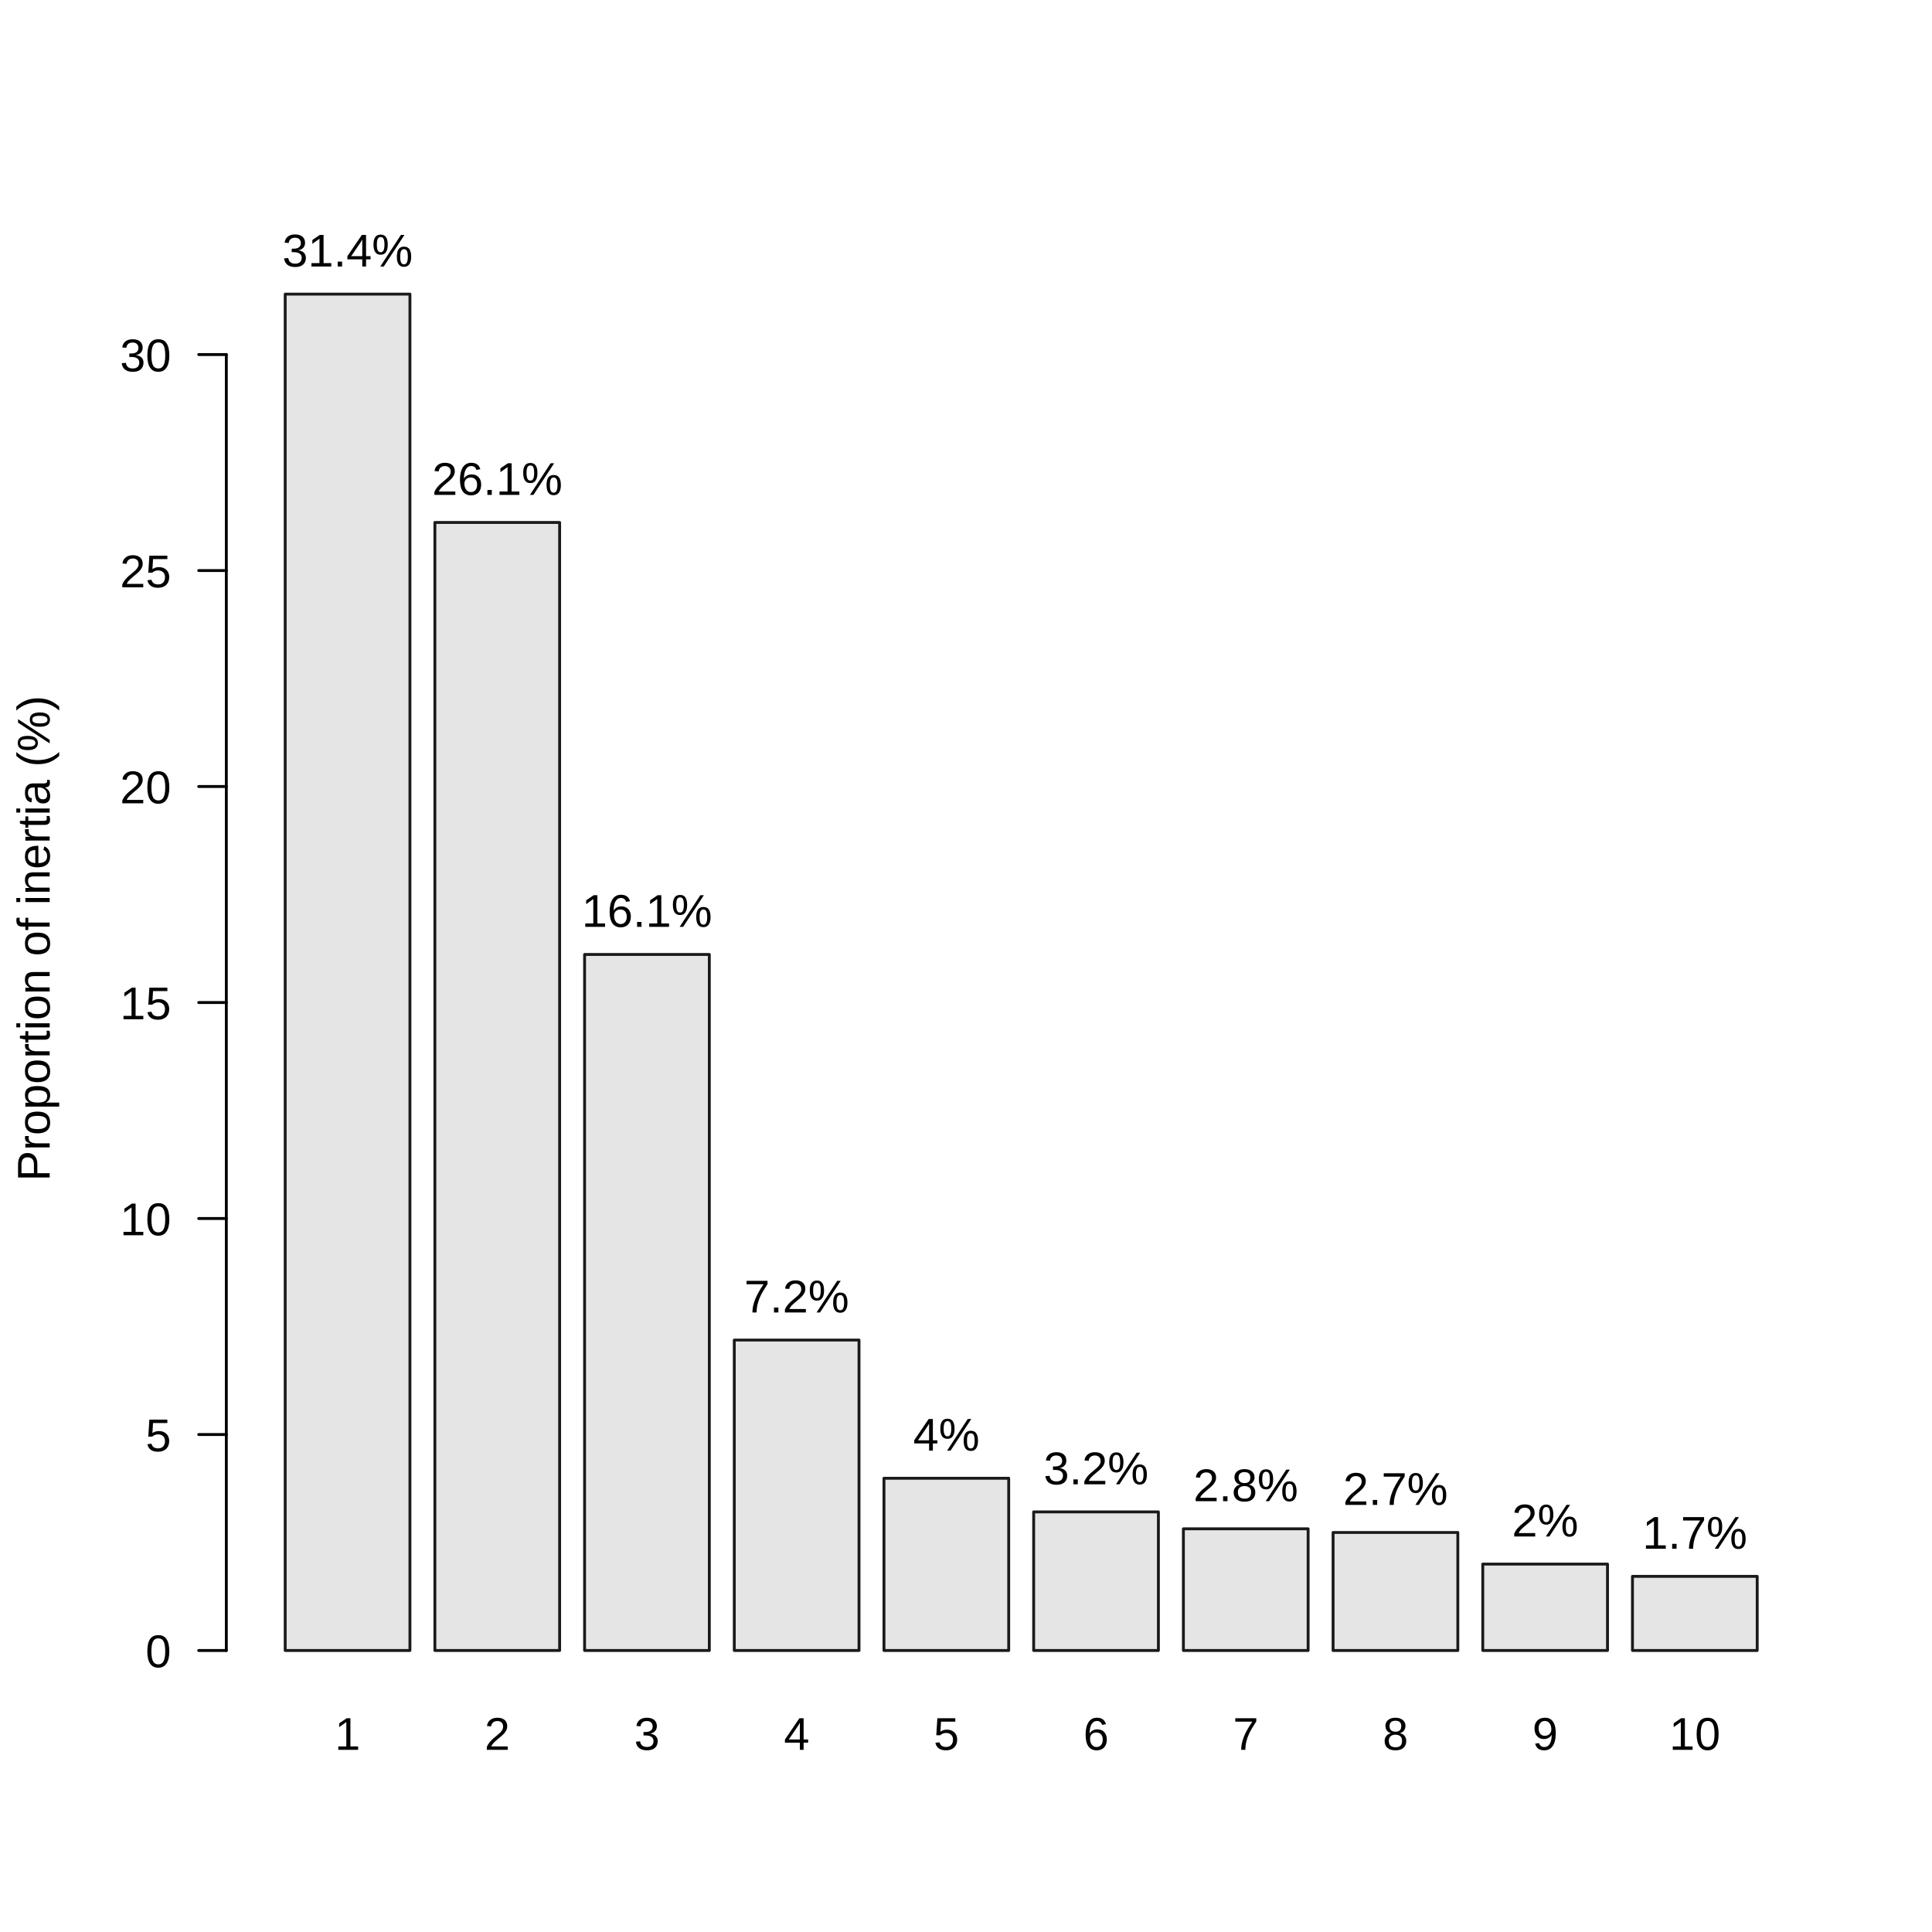
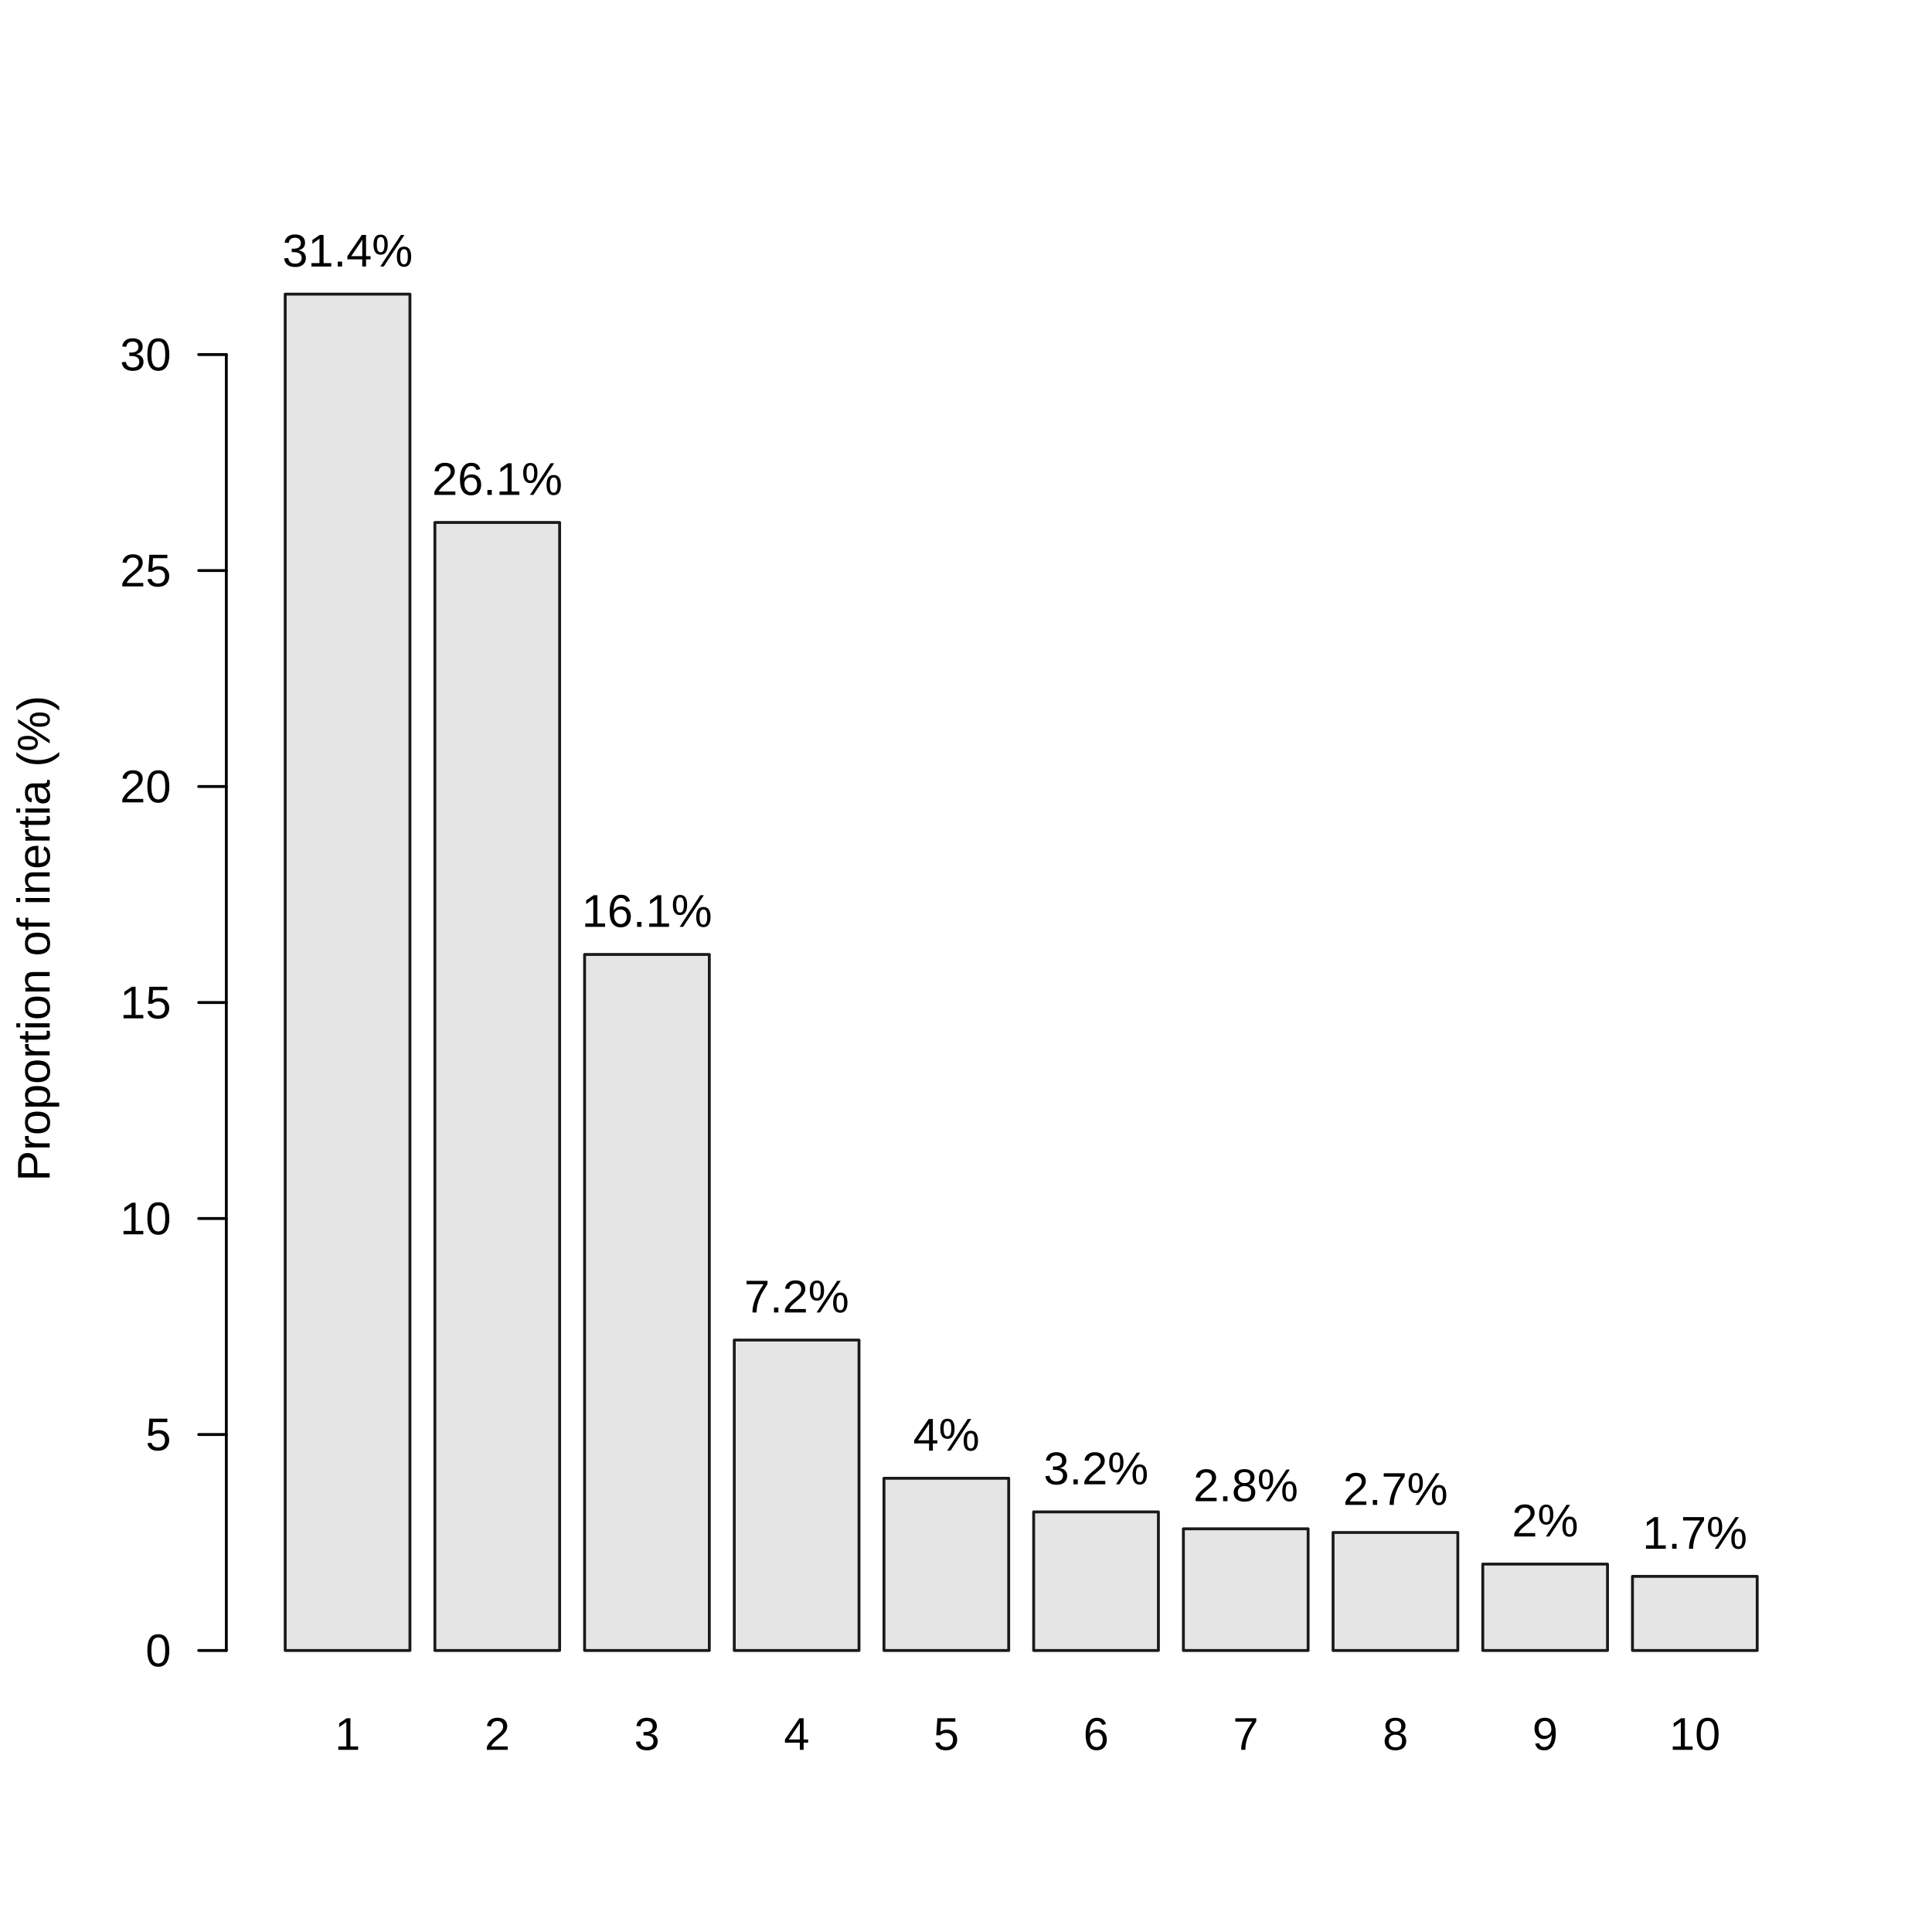
<svg xmlns="http://www.w3.org/2000/svg" class="svglite" width="504.00pt" height="504.00pt" viewBox="0 0 504.00 504.00">
  <defs>
    <style type="text/css">
    .svglite line, .svglite polyline, .svglite polygon, .svglite path, .svglite rect, .svglite circle {
      fill: none;
      stroke: #000000;
      stroke-linecap: round;
      stroke-linejoin: round;
      stroke-miterlimit: 10.00;
    }
    .svglite text {
      white-space: pre;
    }
  </style>
  </defs>
  <rect width="100%" height="100%" style="stroke: none; fill: #FFFFFF;" />
  <defs>
    <clipPath id="cpMC4wMHw1MDQuMDB8MC4wMHw1MDQuMDA=">
      <rect x="0.00" y="0.00" width="504.00" height="504.00" />
    </clipPath>
  </defs>
  <g clip-path="url(#cpMC4wMHw1MDQuMDB8MC4wMHw1MDQuMDA=)">
    <rect x="74.40" y="76.73" width="32.54" height="353.83" style="stroke-width: 0.75; stroke: #1A1A1A; fill: #E5E5E5;" />
    <rect x="113.45" y="136.30" width="32.54" height="294.26" style="stroke-width: 0.75; stroke: #1A1A1A; fill: #E5E5E5;" />
    <rect x="152.50" y="248.99" width="32.54" height="181.57" style="stroke-width: 0.75; stroke: #1A1A1A; fill: #E5E5E5;" />
    <rect x="191.55" y="349.58" width="32.54" height="80.98" style="stroke-width: 0.75; stroke: #1A1A1A; fill: #E5E5E5;" />
    <rect x="230.60" y="385.63" width="32.54" height="44.93" style="stroke-width: 0.75; stroke: #1A1A1A; fill: #E5E5E5;" />
    <rect x="269.65" y="394.41" width="32.54" height="36.15" style="stroke-width: 0.75; stroke: #1A1A1A; fill: #E5E5E5;" />
    <rect x="308.71" y="398.82" width="32.54" height="31.74" style="stroke-width: 0.75; stroke: #1A1A1A; fill: #E5E5E5;" />
    <rect x="347.76" y="399.78" width="32.54" height="30.78" style="stroke-width: 0.75; stroke: #1A1A1A; fill: #E5E5E5;" />
    <rect x="386.81" y="408.02" width="32.54" height="22.54" style="stroke-width: 0.75; stroke: #1A1A1A; fill: #E5E5E5;" />
    <rect x="425.86" y="411.22" width="32.54" height="19.34" style="stroke-width: 0.75; stroke: #1A1A1A; fill: #E5E5E5;" />
-     <text x="90.67" y="456.48" text-anchor="middle" style="font-size: 12.00px; font-family: &quot;Arial&quot;;" textLength="7.64px" lengthAdjust="spacingAndGlyphs">1</text>
-     <text x="129.72" y="456.48" text-anchor="middle" style="font-size: 12.00px; font-family: &quot;Arial&quot;;" textLength="7.64px" lengthAdjust="spacingAndGlyphs">2</text>
-     <text x="168.77" y="456.48" text-anchor="middle" style="font-size: 12.00px; font-family: &quot;Arial&quot;;" textLength="7.64px" lengthAdjust="spacingAndGlyphs">3</text>
-     <text x="207.82" y="456.48" text-anchor="middle" style="font-size: 12.00px; font-family: &quot;Arial&quot;;" textLength="7.64px" lengthAdjust="spacingAndGlyphs">4</text>
-     <text x="246.87" y="456.48" text-anchor="middle" style="font-size: 12.00px; font-family: &quot;Arial&quot;;" textLength="7.64px" lengthAdjust="spacingAndGlyphs">5</text>
-     <text x="285.93" y="456.48" text-anchor="middle" style="font-size: 12.00px; font-family: &quot;Arial&quot;;" textLength="7.64px" lengthAdjust="spacingAndGlyphs">6</text>
-     <text x="324.98" y="456.48" text-anchor="middle" style="font-size: 12.00px; font-family: &quot;Arial&quot;;" textLength="7.64px" lengthAdjust="spacingAndGlyphs">7</text>
-     <text x="364.03" y="456.48" text-anchor="middle" style="font-size: 12.00px; font-family: &quot;Arial&quot;;" textLength="7.64px" lengthAdjust="spacingAndGlyphs">8</text>
-     <text x="403.08" y="456.48" text-anchor="middle" style="font-size: 12.00px; font-family: &quot;Arial&quot;;" textLength="7.64px" lengthAdjust="spacingAndGlyphs">9</text>
-     <text x="442.13" y="456.48" text-anchor="middle" style="font-size: 12.00px; font-family: &quot;Arial&quot;;" textLength="15.28px" lengthAdjust="spacingAndGlyphs">10</text>
-     <text transform="translate(12.96,244.80) rotate(-90)" text-anchor="middle" style="font-size: 12.00px; font-family: &quot;Arial&quot;;" textLength="144.37px" lengthAdjust="spacingAndGlyphs">Proportion of inertia (%)</text>
+     <text x="90.67" y="456.48" text-anchor="middle" style="font-size: 12.00px; font-family: &quot;Liberation Sans&quot;;" textLength="6.67px" lengthAdjust="spacingAndGlyphs">1</text>
+     <text x="129.72" y="456.48" text-anchor="middle" style="font-size: 12.00px; font-family: &quot;Liberation Sans&quot;;" textLength="6.67px" lengthAdjust="spacingAndGlyphs">2</text>
+     <text x="168.77" y="456.48" text-anchor="middle" style="font-size: 12.00px; font-family: &quot;Liberation Sans&quot;;" textLength="6.67px" lengthAdjust="spacingAndGlyphs">3</text>
+     <text x="207.82" y="456.48" text-anchor="middle" style="font-size: 12.00px; font-family: &quot;Liberation Sans&quot;;" textLength="6.67px" lengthAdjust="spacingAndGlyphs">4</text>
+     <text x="246.87" y="456.48" text-anchor="middle" style="font-size: 12.00px; font-family: &quot;Liberation Sans&quot;;" textLength="6.67px" lengthAdjust="spacingAndGlyphs">5</text>
+     <text x="285.93" y="456.48" text-anchor="middle" style="font-size: 12.00px; font-family: &quot;Liberation Sans&quot;;" textLength="6.67px" lengthAdjust="spacingAndGlyphs">6</text>
+     <text x="324.98" y="456.48" text-anchor="middle" style="font-size: 12.00px; font-family: &quot;Liberation Sans&quot;;" textLength="6.67px" lengthAdjust="spacingAndGlyphs">7</text>
+     <text x="364.03" y="456.48" text-anchor="middle" style="font-size: 12.00px; font-family: &quot;Liberation Sans&quot;;" textLength="6.67px" lengthAdjust="spacingAndGlyphs">8</text>
+     <text x="403.08" y="456.48" text-anchor="middle" style="font-size: 12.00px; font-family: &quot;Liberation Sans&quot;;" textLength="6.67px" lengthAdjust="spacingAndGlyphs">9</text>
+     <text x="442.13" y="456.48" text-anchor="middle" style="font-size: 12.00px; font-family: &quot;Liberation Sans&quot;;" textLength="13.35px" lengthAdjust="spacingAndGlyphs">10</text>
+     <text transform="translate(12.96,244.80) rotate(-90)" text-anchor="middle" style="font-size: 12.00px; font-family: &quot;Liberation Sans&quot;;" textLength="126.72px" lengthAdjust="spacingAndGlyphs">Proportion of inertia (%)</text>
    <line x1="59.04" y1="430.56" x2="59.04" y2="92.49" style="stroke-width: 0.75;" />
    <line x1="59.04" y1="430.56" x2="51.84" y2="430.56" style="stroke-width: 0.75;" />
    <line x1="59.04" y1="374.22" x2="51.84" y2="374.22" style="stroke-width: 0.75;" />
    <line x1="59.04" y1="317.87" x2="51.84" y2="317.87" style="stroke-width: 0.75;" />
    <line x1="59.04" y1="261.53" x2="51.84" y2="261.53" style="stroke-width: 0.75;" />
    <line x1="59.04" y1="205.18" x2="51.84" y2="205.18" style="stroke-width: 0.75;" />
    <line x1="59.04" y1="148.84" x2="51.84" y2="148.84" style="stroke-width: 0.75;" />
    <line x1="59.04" y1="92.49" x2="51.84" y2="92.49" style="stroke-width: 0.75;" />
-     <text x="44.64" y="434.93" text-anchor="end" style="font-size: 12.00px; font-family: &quot;Arial&quot;;" textLength="7.64px" lengthAdjust="spacingAndGlyphs">0</text>
-     <text x="44.64" y="378.59" text-anchor="end" style="font-size: 12.00px; font-family: &quot;Arial&quot;;" textLength="7.64px" lengthAdjust="spacingAndGlyphs">5</text>
-     <text x="44.64" y="322.24" text-anchor="end" style="font-size: 12.00px; font-family: &quot;Arial&quot;;" textLength="15.28px" lengthAdjust="spacingAndGlyphs">10</text>
-     <text x="44.64" y="265.90" text-anchor="end" style="font-size: 12.00px; font-family: &quot;Arial&quot;;" textLength="15.28px" lengthAdjust="spacingAndGlyphs">15</text>
-     <text x="44.64" y="209.56" text-anchor="end" style="font-size: 12.00px; font-family: &quot;Arial&quot;;" textLength="15.28px" lengthAdjust="spacingAndGlyphs">20</text>
-     <text x="44.64" y="153.21" text-anchor="end" style="font-size: 12.00px; font-family: &quot;Arial&quot;;" textLength="15.28px" lengthAdjust="spacingAndGlyphs">25</text>
-     <text x="44.64" y="96.87" text-anchor="end" style="font-size: 12.00px; font-family: &quot;Arial&quot;;" textLength="15.28px" lengthAdjust="spacingAndGlyphs">30</text>
+     <text x="44.64" y="434.69" text-anchor="end" style="font-size: 12.00px; font-family: &quot;Liberation Sans&quot;;" textLength="6.67px" lengthAdjust="spacingAndGlyphs">0</text>
+     <text x="44.64" y="378.34" text-anchor="end" style="font-size: 12.00px; font-family: &quot;Liberation Sans&quot;;" textLength="6.67px" lengthAdjust="spacingAndGlyphs">5</text>
+     <text x="44.64" y="322.00" text-anchor="end" style="font-size: 12.00px; font-family: &quot;Liberation Sans&quot;;" textLength="13.35px" lengthAdjust="spacingAndGlyphs">10</text>
+     <text x="44.64" y="265.66" text-anchor="end" style="font-size: 12.00px; font-family: &quot;Liberation Sans&quot;;" textLength="13.35px" lengthAdjust="spacingAndGlyphs">15</text>
+     <text x="44.64" y="209.31" text-anchor="end" style="font-size: 12.00px; font-family: &quot;Liberation Sans&quot;;" textLength="13.35px" lengthAdjust="spacingAndGlyphs">20</text>
+     <text x="44.64" y="152.97" text-anchor="end" style="font-size: 12.00px; font-family: &quot;Liberation Sans&quot;;" textLength="13.35px" lengthAdjust="spacingAndGlyphs">25</text>
+     <text x="44.64" y="96.62" text-anchor="end" style="font-size: 12.00px; font-family: &quot;Liberation Sans&quot;;" textLength="13.35px" lengthAdjust="spacingAndGlyphs">30</text>
  </g>
  <defs>
    <clipPath id="cpNTkuMDR8NDczLjc2fDU5LjA0fDQzMC41Ng==">
      <rect x="59.04" y="59.04" width="414.72" height="371.52" />
    </clipPath>
  </defs>
  <g clip-path="url(#cpNTkuMDR8NDczLjc2fDU5LjA0fDQzMC41Ng==)">
-     <text x="90.67" y="69.53" text-anchor="middle" style="font-size: 12.00px; font-family: &quot;Arial&quot;;" textLength="38.14px" lengthAdjust="spacingAndGlyphs">31.4%</text>
-     <text x="129.72" y="129.10" text-anchor="middle" style="font-size: 12.00px; font-family: &quot;Arial&quot;;" textLength="38.14px" lengthAdjust="spacingAndGlyphs">26.1%</text>
-     <text x="168.77" y="241.79" text-anchor="middle" style="font-size: 12.00px; font-family: &quot;Arial&quot;;" textLength="38.14px" lengthAdjust="spacingAndGlyphs">16.1%</text>
-     <text x="207.82" y="342.38" text-anchor="middle" style="font-size: 12.00px; font-family: &quot;Arial&quot;;" textLength="30.50px" lengthAdjust="spacingAndGlyphs">7.2%</text>
-     <text x="246.87" y="378.43" text-anchor="middle" style="font-size: 12.00px; font-family: &quot;Arial&quot;;" textLength="19.04px" lengthAdjust="spacingAndGlyphs">4%</text>
-     <text x="285.93" y="387.21" text-anchor="middle" style="font-size: 12.00px; font-family: &quot;Arial&quot;;" textLength="30.50px" lengthAdjust="spacingAndGlyphs">3.2%</text>
-     <text x="324.98" y="391.62" text-anchor="middle" style="font-size: 12.00px; font-family: &quot;Arial&quot;;" textLength="30.50px" lengthAdjust="spacingAndGlyphs">2.8%</text>
-     <text x="364.03" y="392.58" text-anchor="middle" style="font-size: 12.00px; font-family: &quot;Arial&quot;;" textLength="30.50px" lengthAdjust="spacingAndGlyphs">2.7%</text>
-     <text x="403.08" y="400.82" text-anchor="middle" style="font-size: 12.00px; font-family: &quot;Arial&quot;;" textLength="19.04px" lengthAdjust="spacingAndGlyphs">2%</text>
-     <text x="442.13" y="404.02" text-anchor="middle" style="font-size: 12.00px; font-family: &quot;Arial&quot;;" textLength="30.50px" lengthAdjust="spacingAndGlyphs">1.7%</text>
+     <text x="90.67" y="69.53" text-anchor="middle" style="font-size: 12.00px; font-family: &quot;Liberation Sans&quot;;" textLength="34.03px" lengthAdjust="spacingAndGlyphs">31.4%</text>
+     <text x="129.72" y="129.10" text-anchor="middle" style="font-size: 12.00px; font-family: &quot;Liberation Sans&quot;;" textLength="34.03px" lengthAdjust="spacingAndGlyphs">26.1%</text>
+     <text x="168.77" y="241.79" text-anchor="middle" style="font-size: 12.00px; font-family: &quot;Liberation Sans&quot;;" textLength="34.03px" lengthAdjust="spacingAndGlyphs">16.1%</text>
+     <text x="207.82" y="342.38" text-anchor="middle" style="font-size: 12.00px; font-family: &quot;Liberation Sans&quot;;" textLength="27.35px" lengthAdjust="spacingAndGlyphs">7.2%</text>
+     <text x="246.87" y="378.43" text-anchor="middle" style="font-size: 12.00px; font-family: &quot;Liberation Sans&quot;;" textLength="17.34px" lengthAdjust="spacingAndGlyphs">4%</text>
+     <text x="285.93" y="387.21" text-anchor="middle" style="font-size: 12.00px; font-family: &quot;Liberation Sans&quot;;" textLength="27.35px" lengthAdjust="spacingAndGlyphs">3.2%</text>
+     <text x="324.98" y="391.62" text-anchor="middle" style="font-size: 12.00px; font-family: &quot;Liberation Sans&quot;;" textLength="27.35px" lengthAdjust="spacingAndGlyphs">2.8%</text>
+     <text x="364.03" y="392.58" text-anchor="middle" style="font-size: 12.00px; font-family: &quot;Liberation Sans&quot;;" textLength="27.35px" lengthAdjust="spacingAndGlyphs">2.7%</text>
+     <text x="403.08" y="400.82" text-anchor="middle" style="font-size: 12.00px; font-family: &quot;Liberation Sans&quot;;" textLength="17.34px" lengthAdjust="spacingAndGlyphs">2%</text>
+     <text x="442.13" y="404.02" text-anchor="middle" style="font-size: 12.00px; font-family: &quot;Liberation Sans&quot;;" textLength="27.35px" lengthAdjust="spacingAndGlyphs">1.7%</text>
  </g>
</svg>
